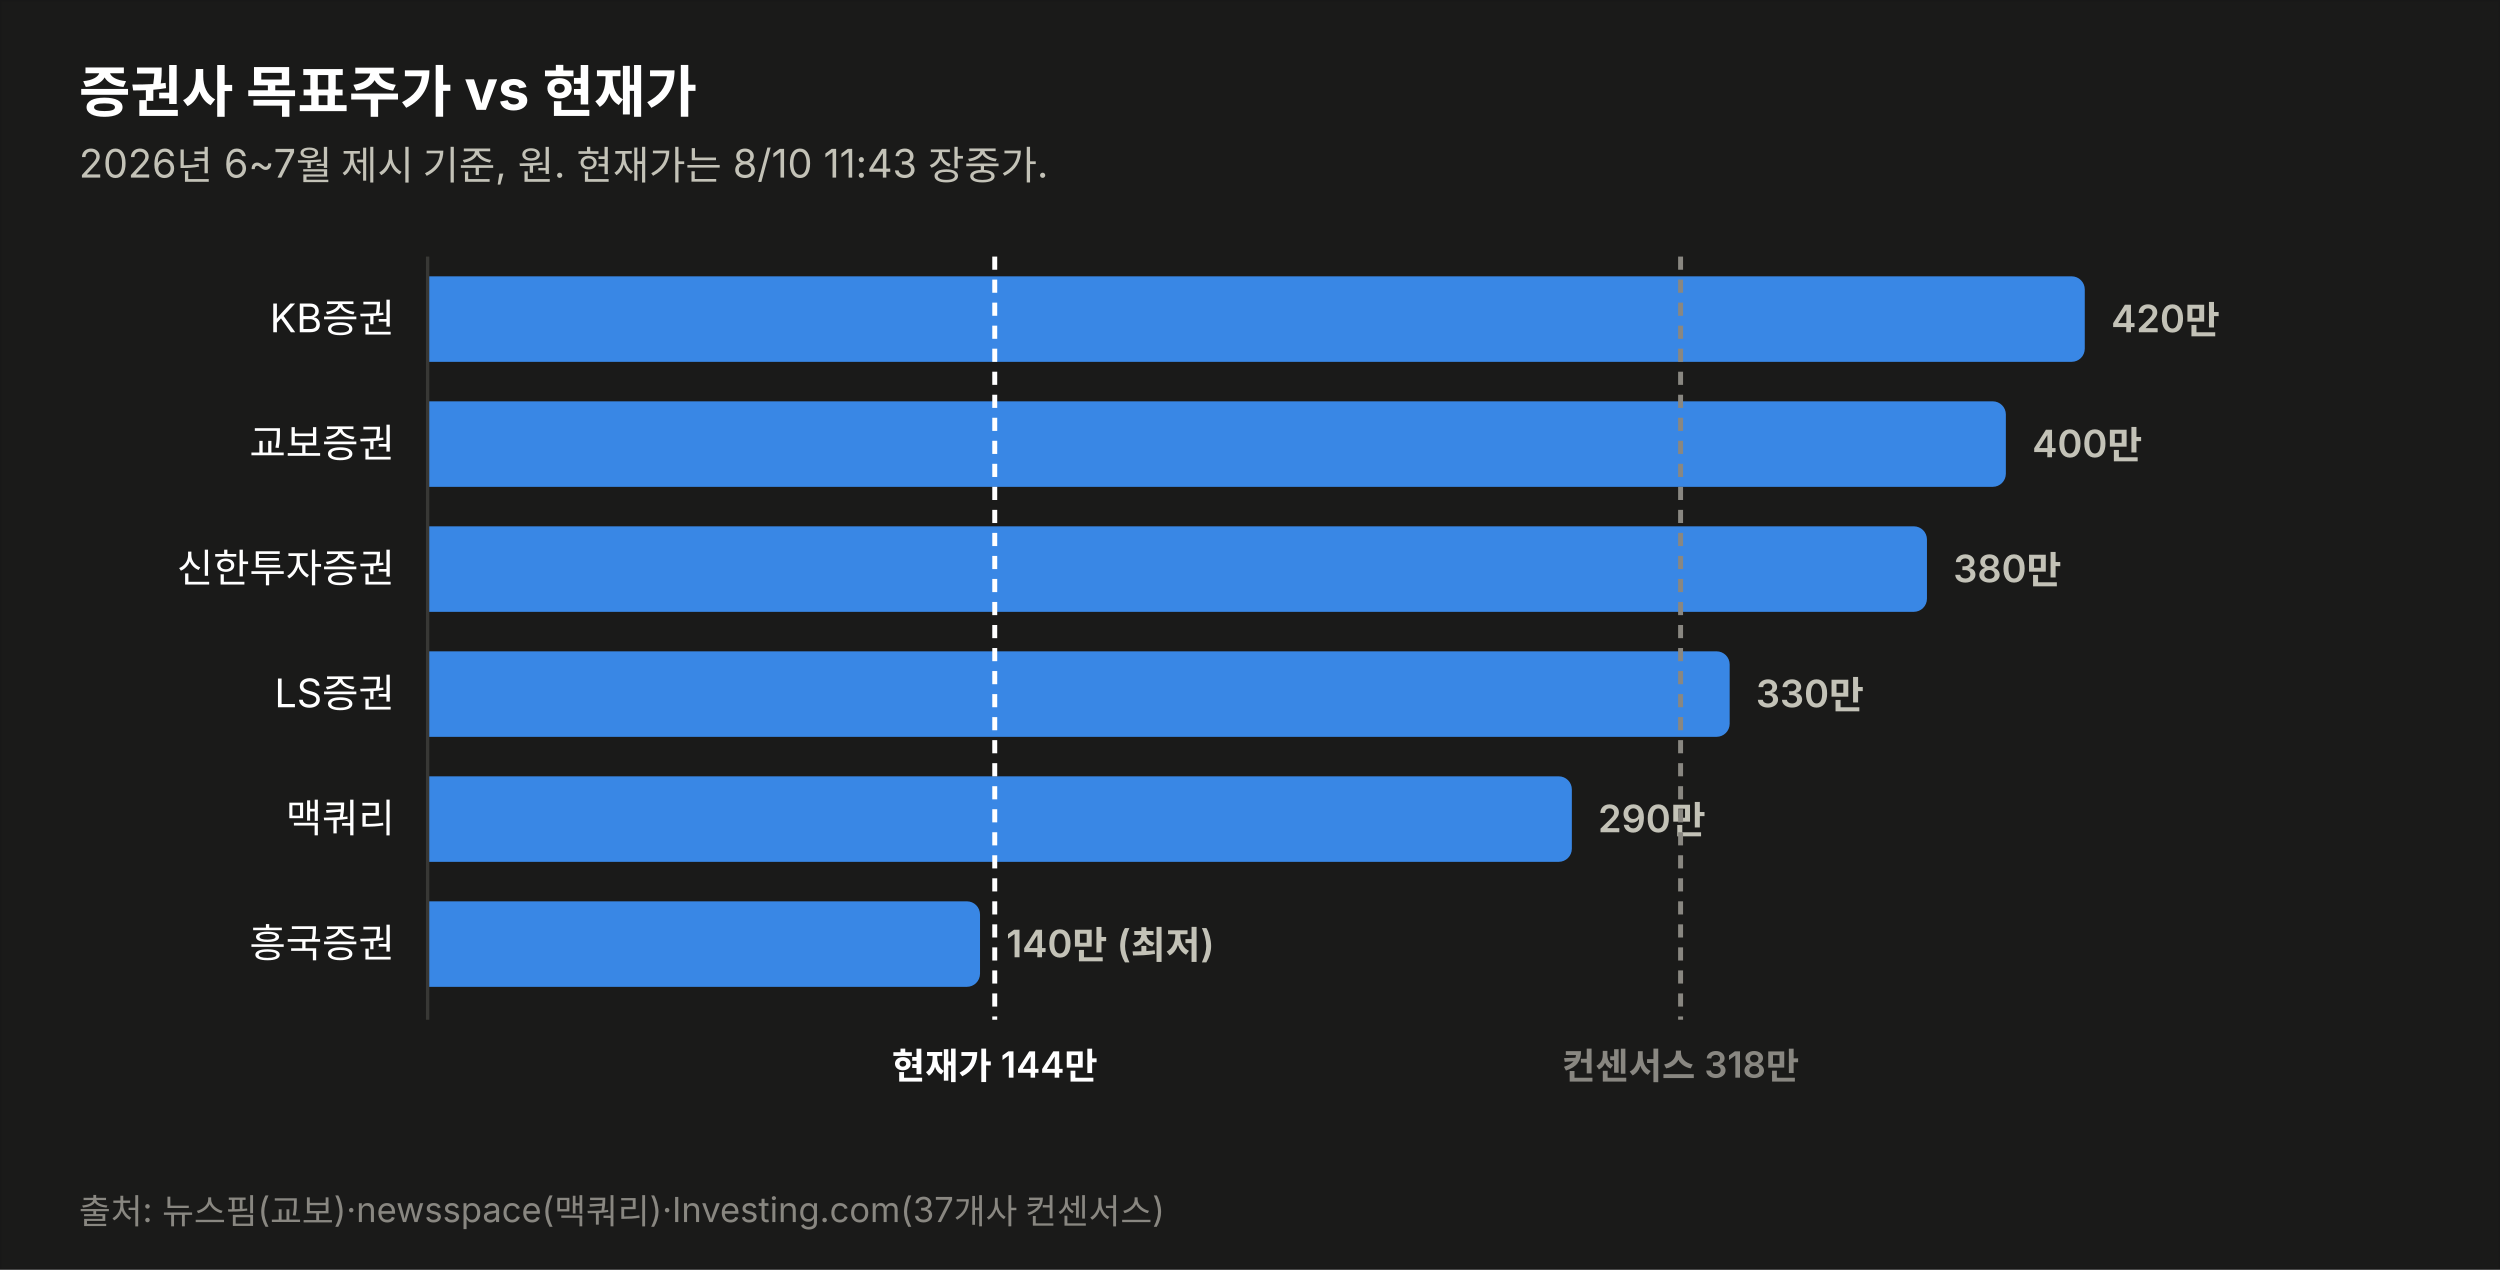
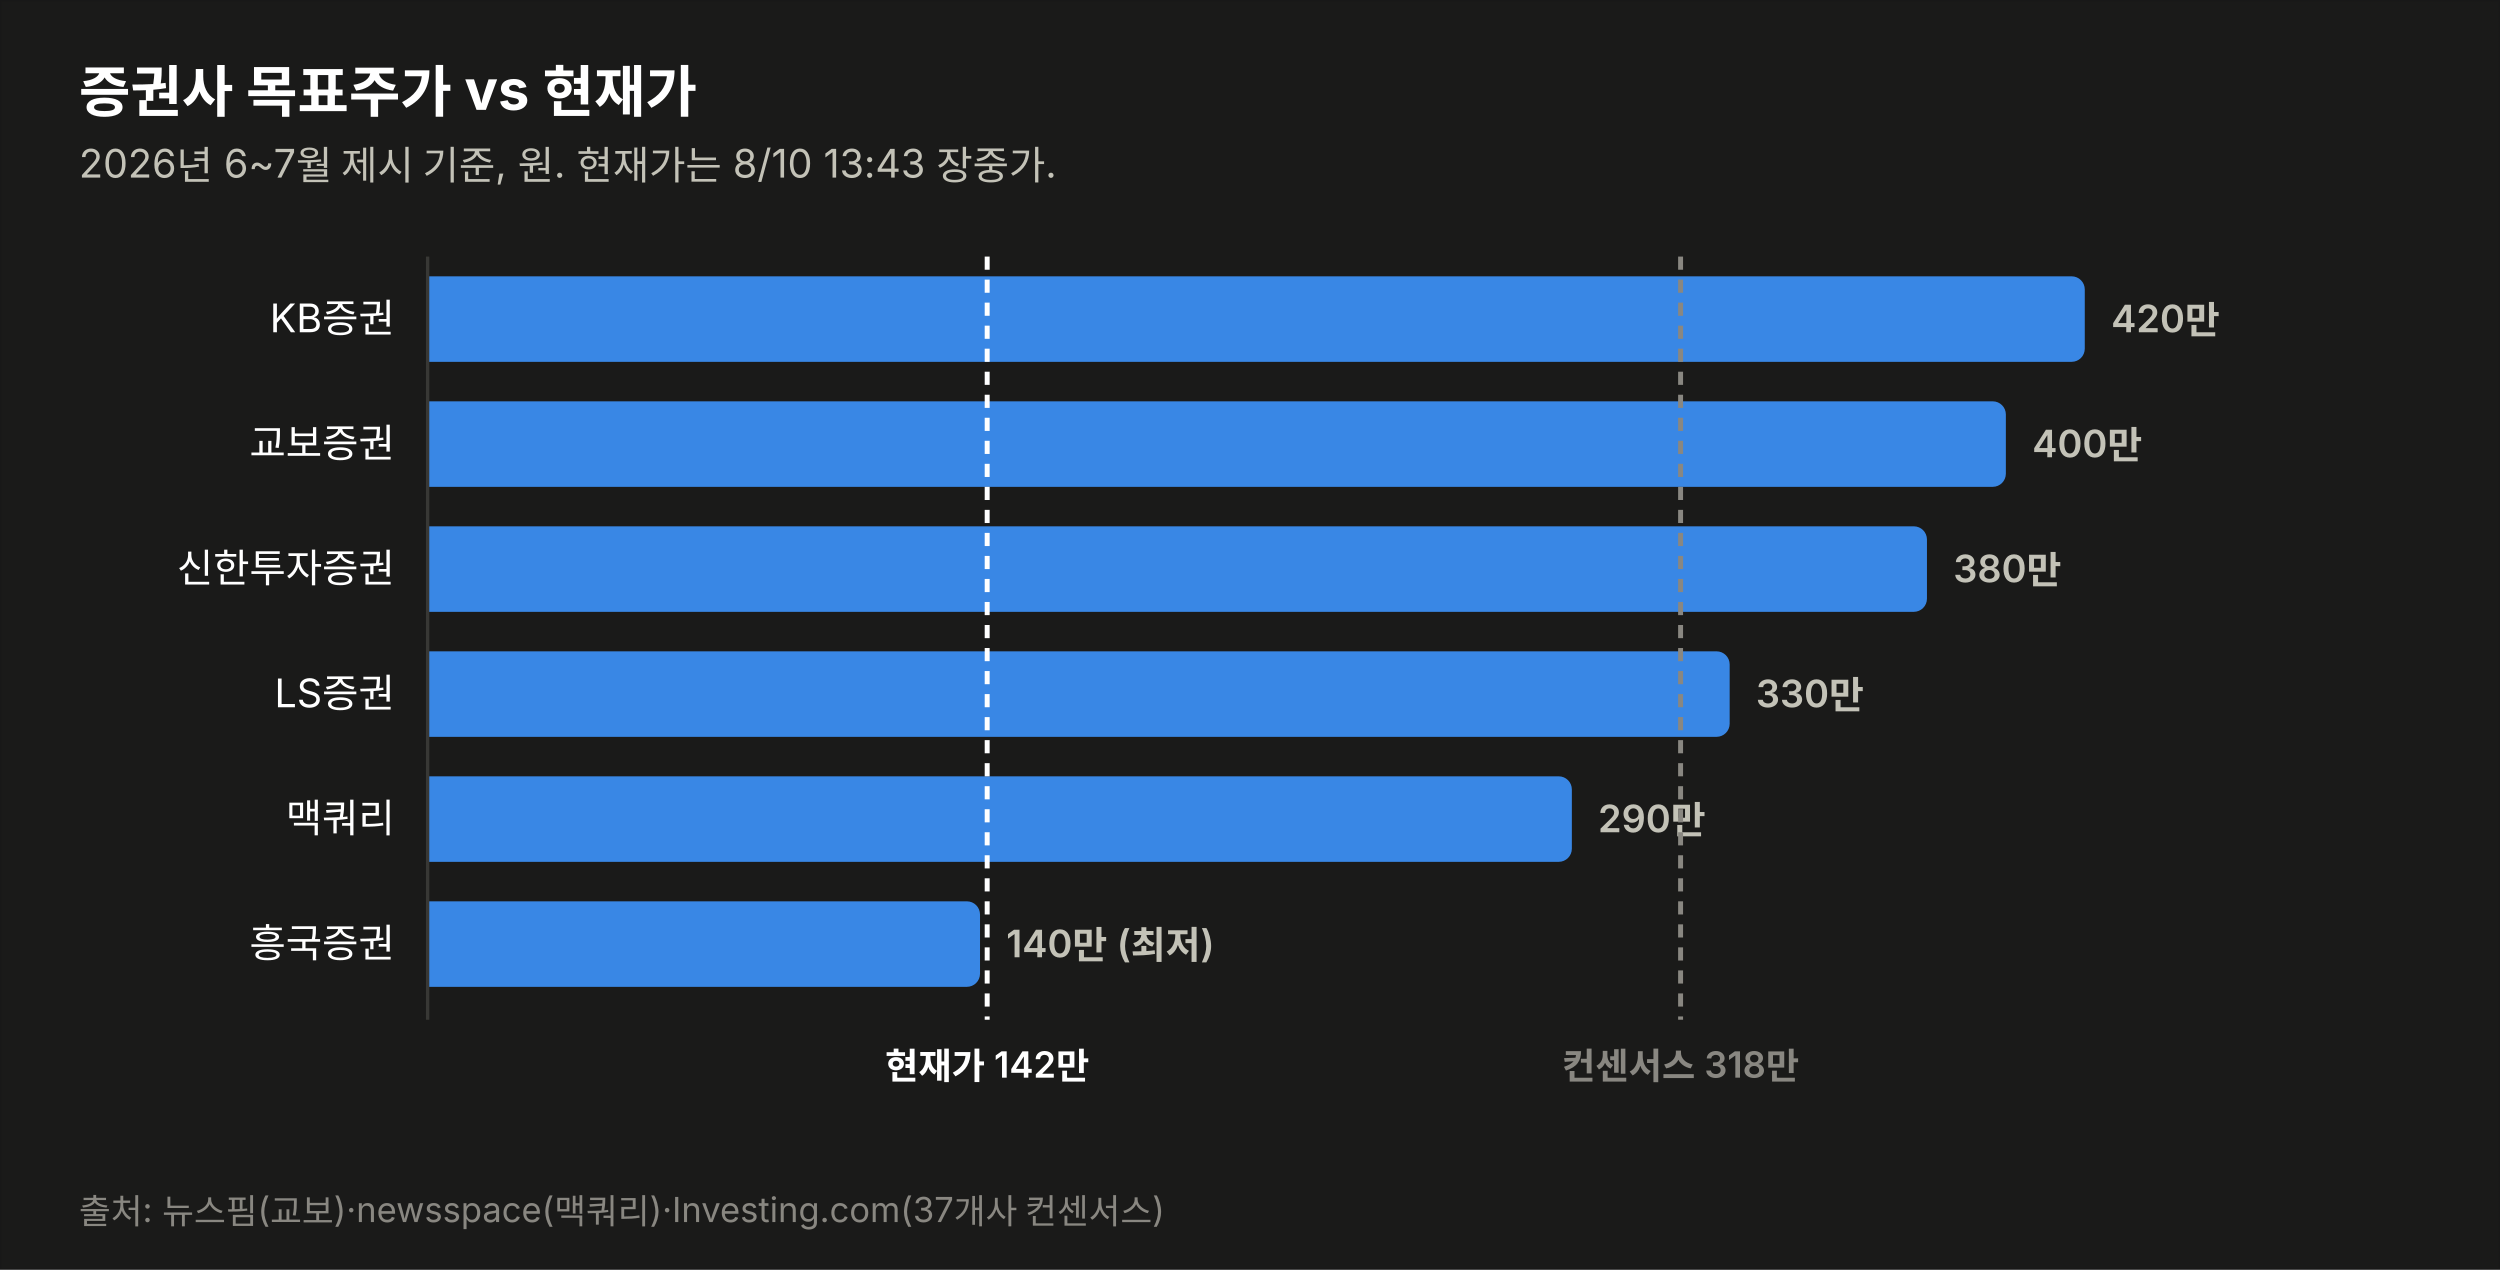
<svg xmlns="http://www.w3.org/2000/svg" width="760" height="386" viewBox="0 0 760 386" font-family="system-ui,-apple-system,&quot;Segoe UI&quot;,&quot;Malgun Gothic&quot;,&quot;Apple SD Gothic Neo&quot;,sans-serif">
  <rect width="760" height="386" fill="#1a1a19" stroke="rgba(11,11,11,0.10)" />
  <text x="24" y="34" font-size="17" font-weight="700" fill="#ffffff">증권사 목표주가 vs 현재가</text>
-   <text x="24" y="54" font-size="12" fill="#c3c2b7">2026년 6~7월 제시 기준, 원. 현재가는 8/10 11:43 장중가.</text>
+   <text x="24" y="54" font-size="12" fill="#c3c2b7">2026년 6~7월 제시 기준, 원. 현재가는 8/10 13:43 장중가.</text>
  <text x="120" y="101.0" font-size="12" fill="#ffffff" text-anchor="end">KB증권</text>
  <path d="M130,84 h499.774 a4,4 0 0 1 4,4 v18 a4,4 0 0 1 -4,4 h-499.774 z" fill="#3987e5" opacity="1.0" />
  <text x="641.8" y="101.0" font-size="11.5" font-weight="600" fill="#c3c2b7" style="font-variant-numeric:tabular-nums">420만</text>
  <text x="120" y="139.0" font-size="12" fill="#ffffff" text-anchor="end">교보증권</text>
  <path d="M130,122 h475.784 a4,4 0 0 1 4,4 v18 a4,4 0 0 1 -4,4 h-475.784 z" fill="#3987e5" opacity="1.0" />
  <text x="617.8" y="139.0" font-size="11.5" font-weight="600" fill="#c3c2b7" style="font-variant-numeric:tabular-nums">400만</text>
  <text x="120" y="177.0" font-size="12" fill="#ffffff" text-anchor="end">신한투자증권</text>
  <path d="M130,160 h451.795 a4,4 0 0 1 4,4 v18 a4,4 0 0 1 -4,4 h-451.795 z" fill="#3987e5" opacity="1.0" />
  <text x="593.8" y="177.0" font-size="11.5" font-weight="600" fill="#c3c2b7" style="font-variant-numeric:tabular-nums">380만</text>
  <text x="120" y="215.0" font-size="12" fill="#ffffff" text-anchor="end">LS증권</text>
  <path d="M130,198 h391.822 a4,4 0 0 1 4,4 v18 a4,4 0 0 1 -4,4 h-391.822 z" fill="#3987e5" opacity="1.0" />
  <text x="533.8" y="215.0" font-size="11.5" font-weight="600" fill="#c3c2b7" style="font-variant-numeric:tabular-nums">330만</text>
  <text x="120" y="253.0" font-size="12" fill="#ffffff" text-anchor="end">맥쿼리</text>
  <path d="M130,236 h343.844 a4,4 0 0 1 4,4 v18 a4,4 0 0 1 -4,4 h-343.844 z" fill="#3987e5" opacity="1.0" />
  <text x="485.8" y="253.0" font-size="11.5" font-weight="600" fill="#c3c2b7" style="font-variant-numeric:tabular-nums">290만</text>
  <text x="120" y="291.0" font-size="12" fill="#ffffff" text-anchor="end">흥국증권</text>
  <path d="M130,274 h163.925 a4,4 0 0 1 4,4 v18 a4,4 0 0 1 -4,4 h-163.925 z" fill="#3987e5" opacity="1.0" />
  <text x="305.9" y="291.0" font-size="11.5" font-weight="600" fill="#c3c2b7" style="font-variant-numeric:tabular-nums">140만 (최저)</text>
  <line x1="130" y1="78" x2="130" y2="310" stroke="#383835" stroke-width="1" />
-   <line x1="302.4" y1="78" x2="302.4" y2="310" stroke="#ffffff" stroke-width="1.5" stroke-dasharray="4 3" />
-   <text x="302.4" y="328" font-size="11" font-weight="600" fill="#ffffff" text-anchor="middle">현재가 144만</text>
+   <line x1="300.1" y1="78" x2="300.1" y2="310" stroke="#ffffff" stroke-width="1.5" stroke-dasharray="4 3" />
+   <text x="300.1" y="328" font-size="11" font-weight="600" fill="#ffffff" text-anchor="middle">현재가 142만</text>
  <line x1="510.9" y1="78" x2="510.9" y2="310" stroke="#898781" stroke-width="1.5" stroke-dasharray="4 3" />
  <text x="510.9" y="328" font-size="11" font-weight="600" fill="#898781" text-anchor="middle">컨센서스 318만</text>
  <text x="24" y="372" font-size="10.5" fill="#898781">출처: 뉴스핌(교보)·newsspace(맥쿼리)·Investing.com(37개사 컨센서스)</text>
</svg>
